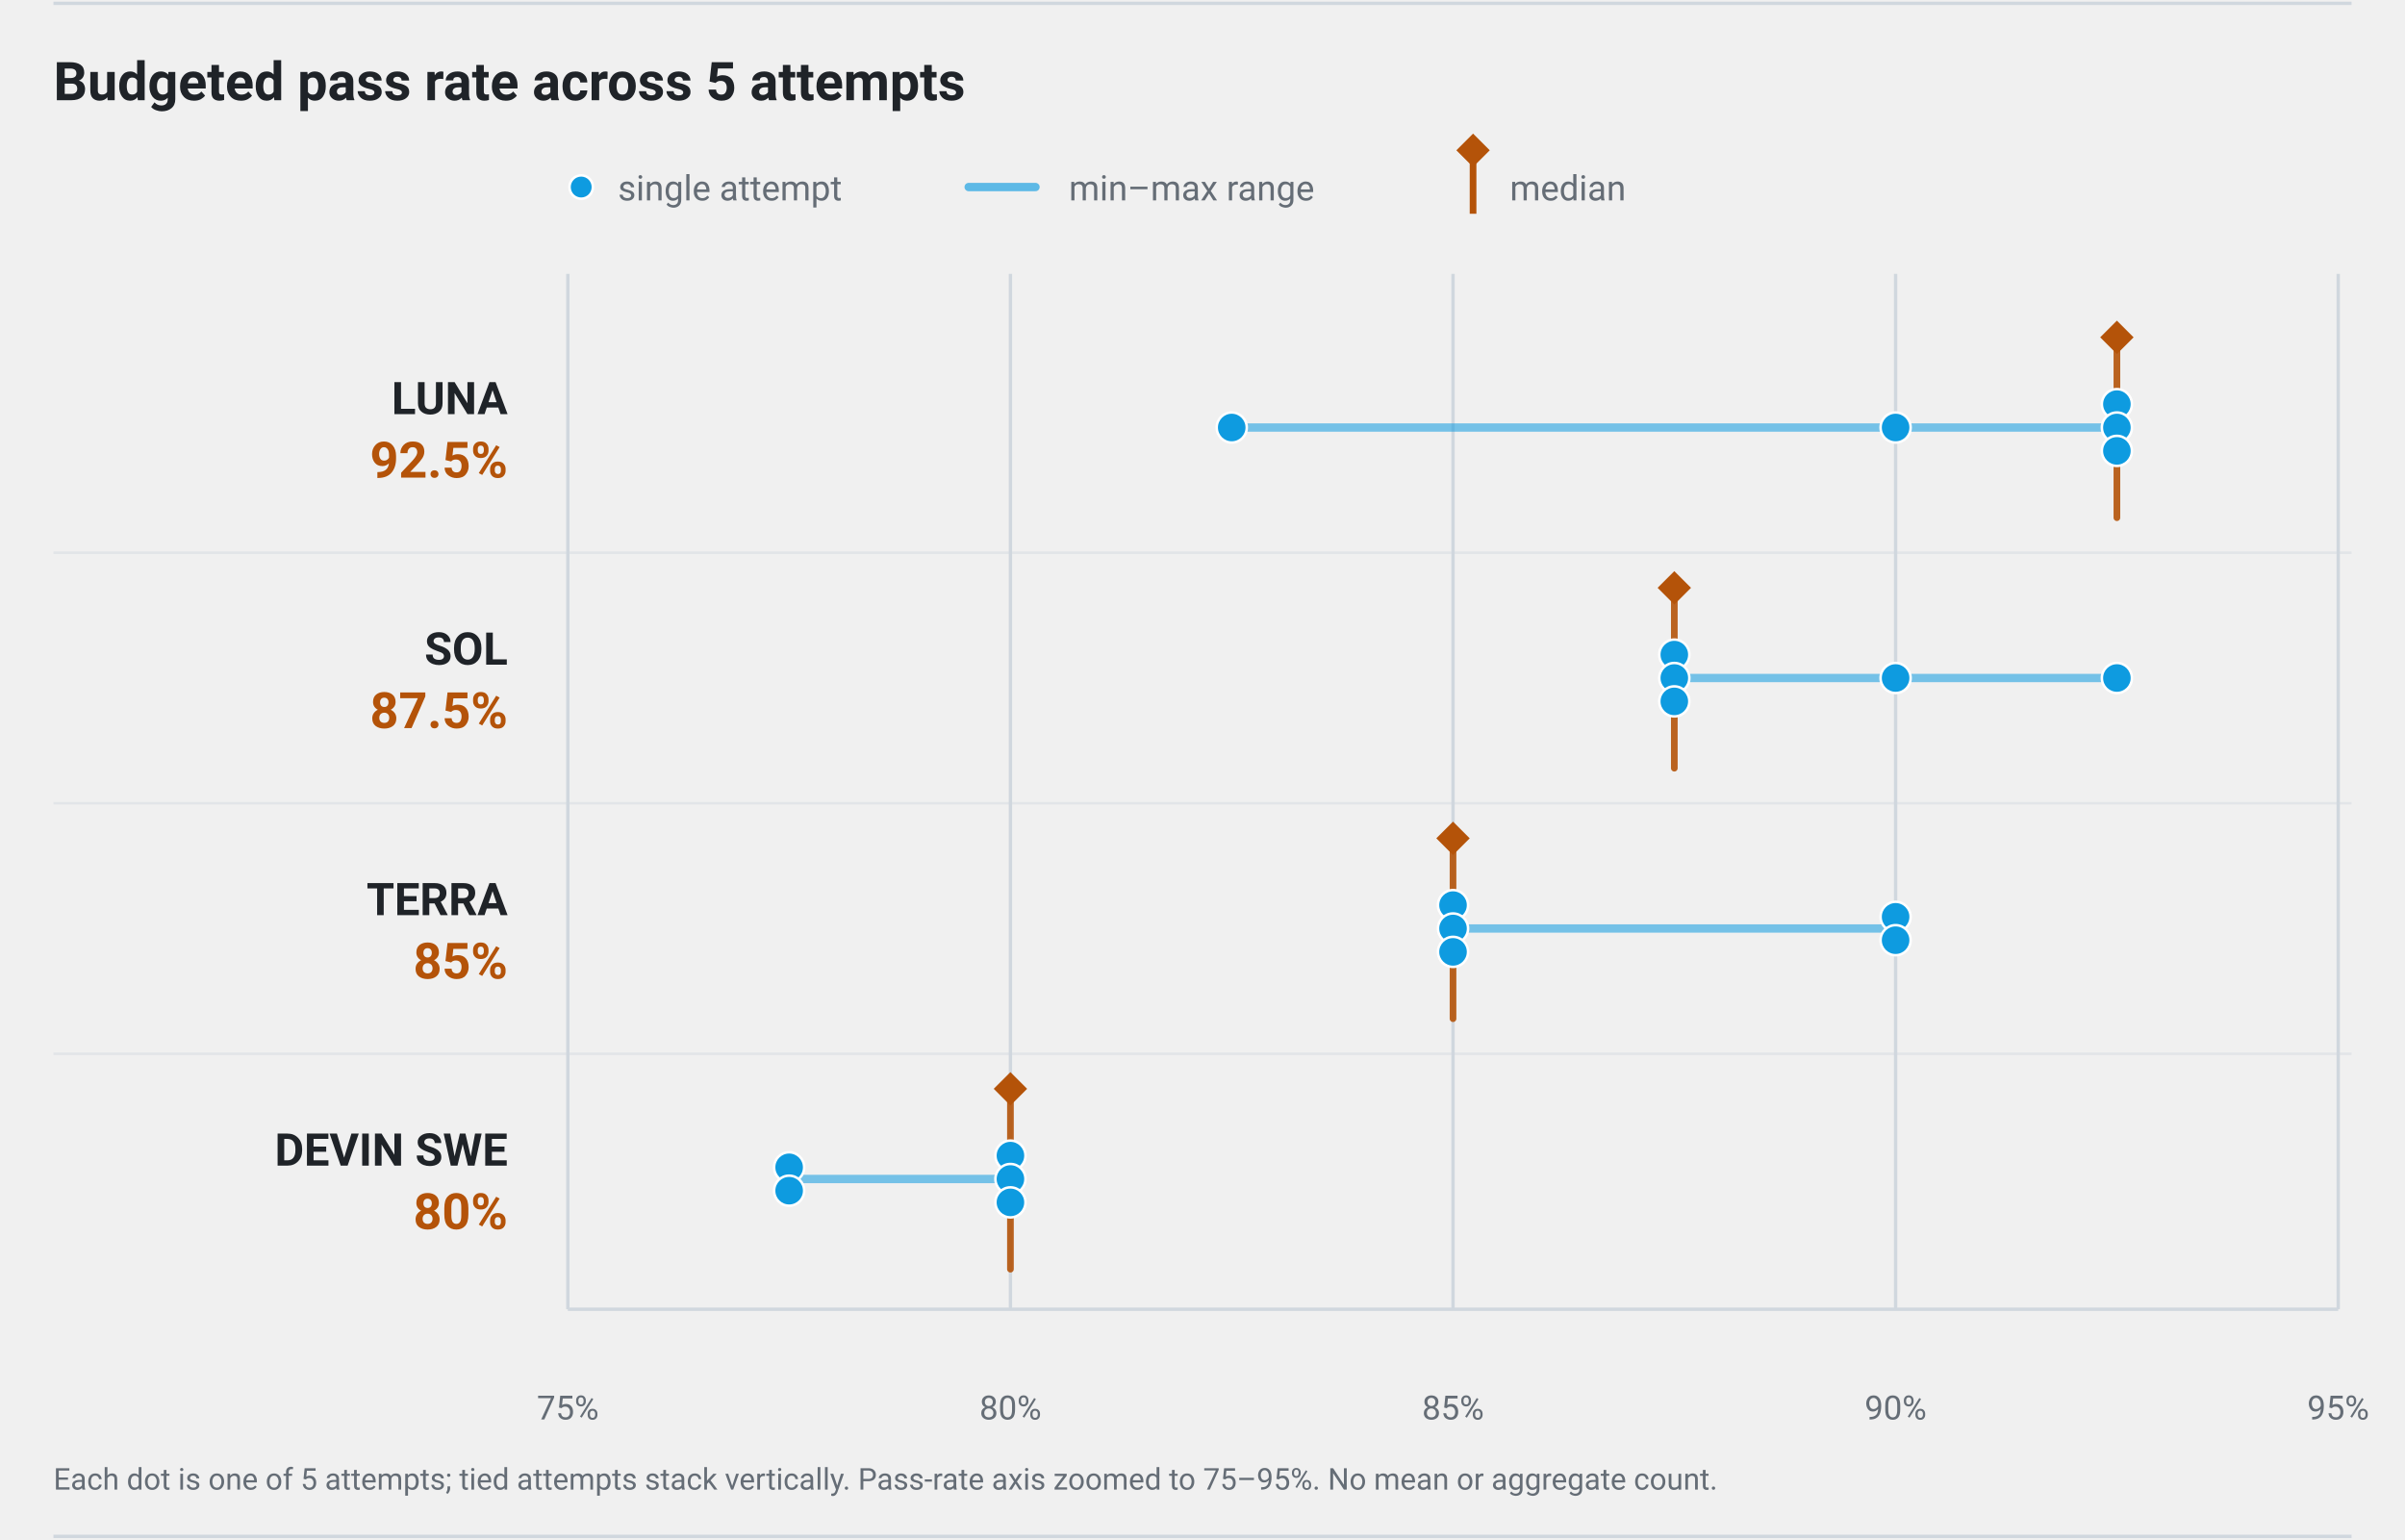
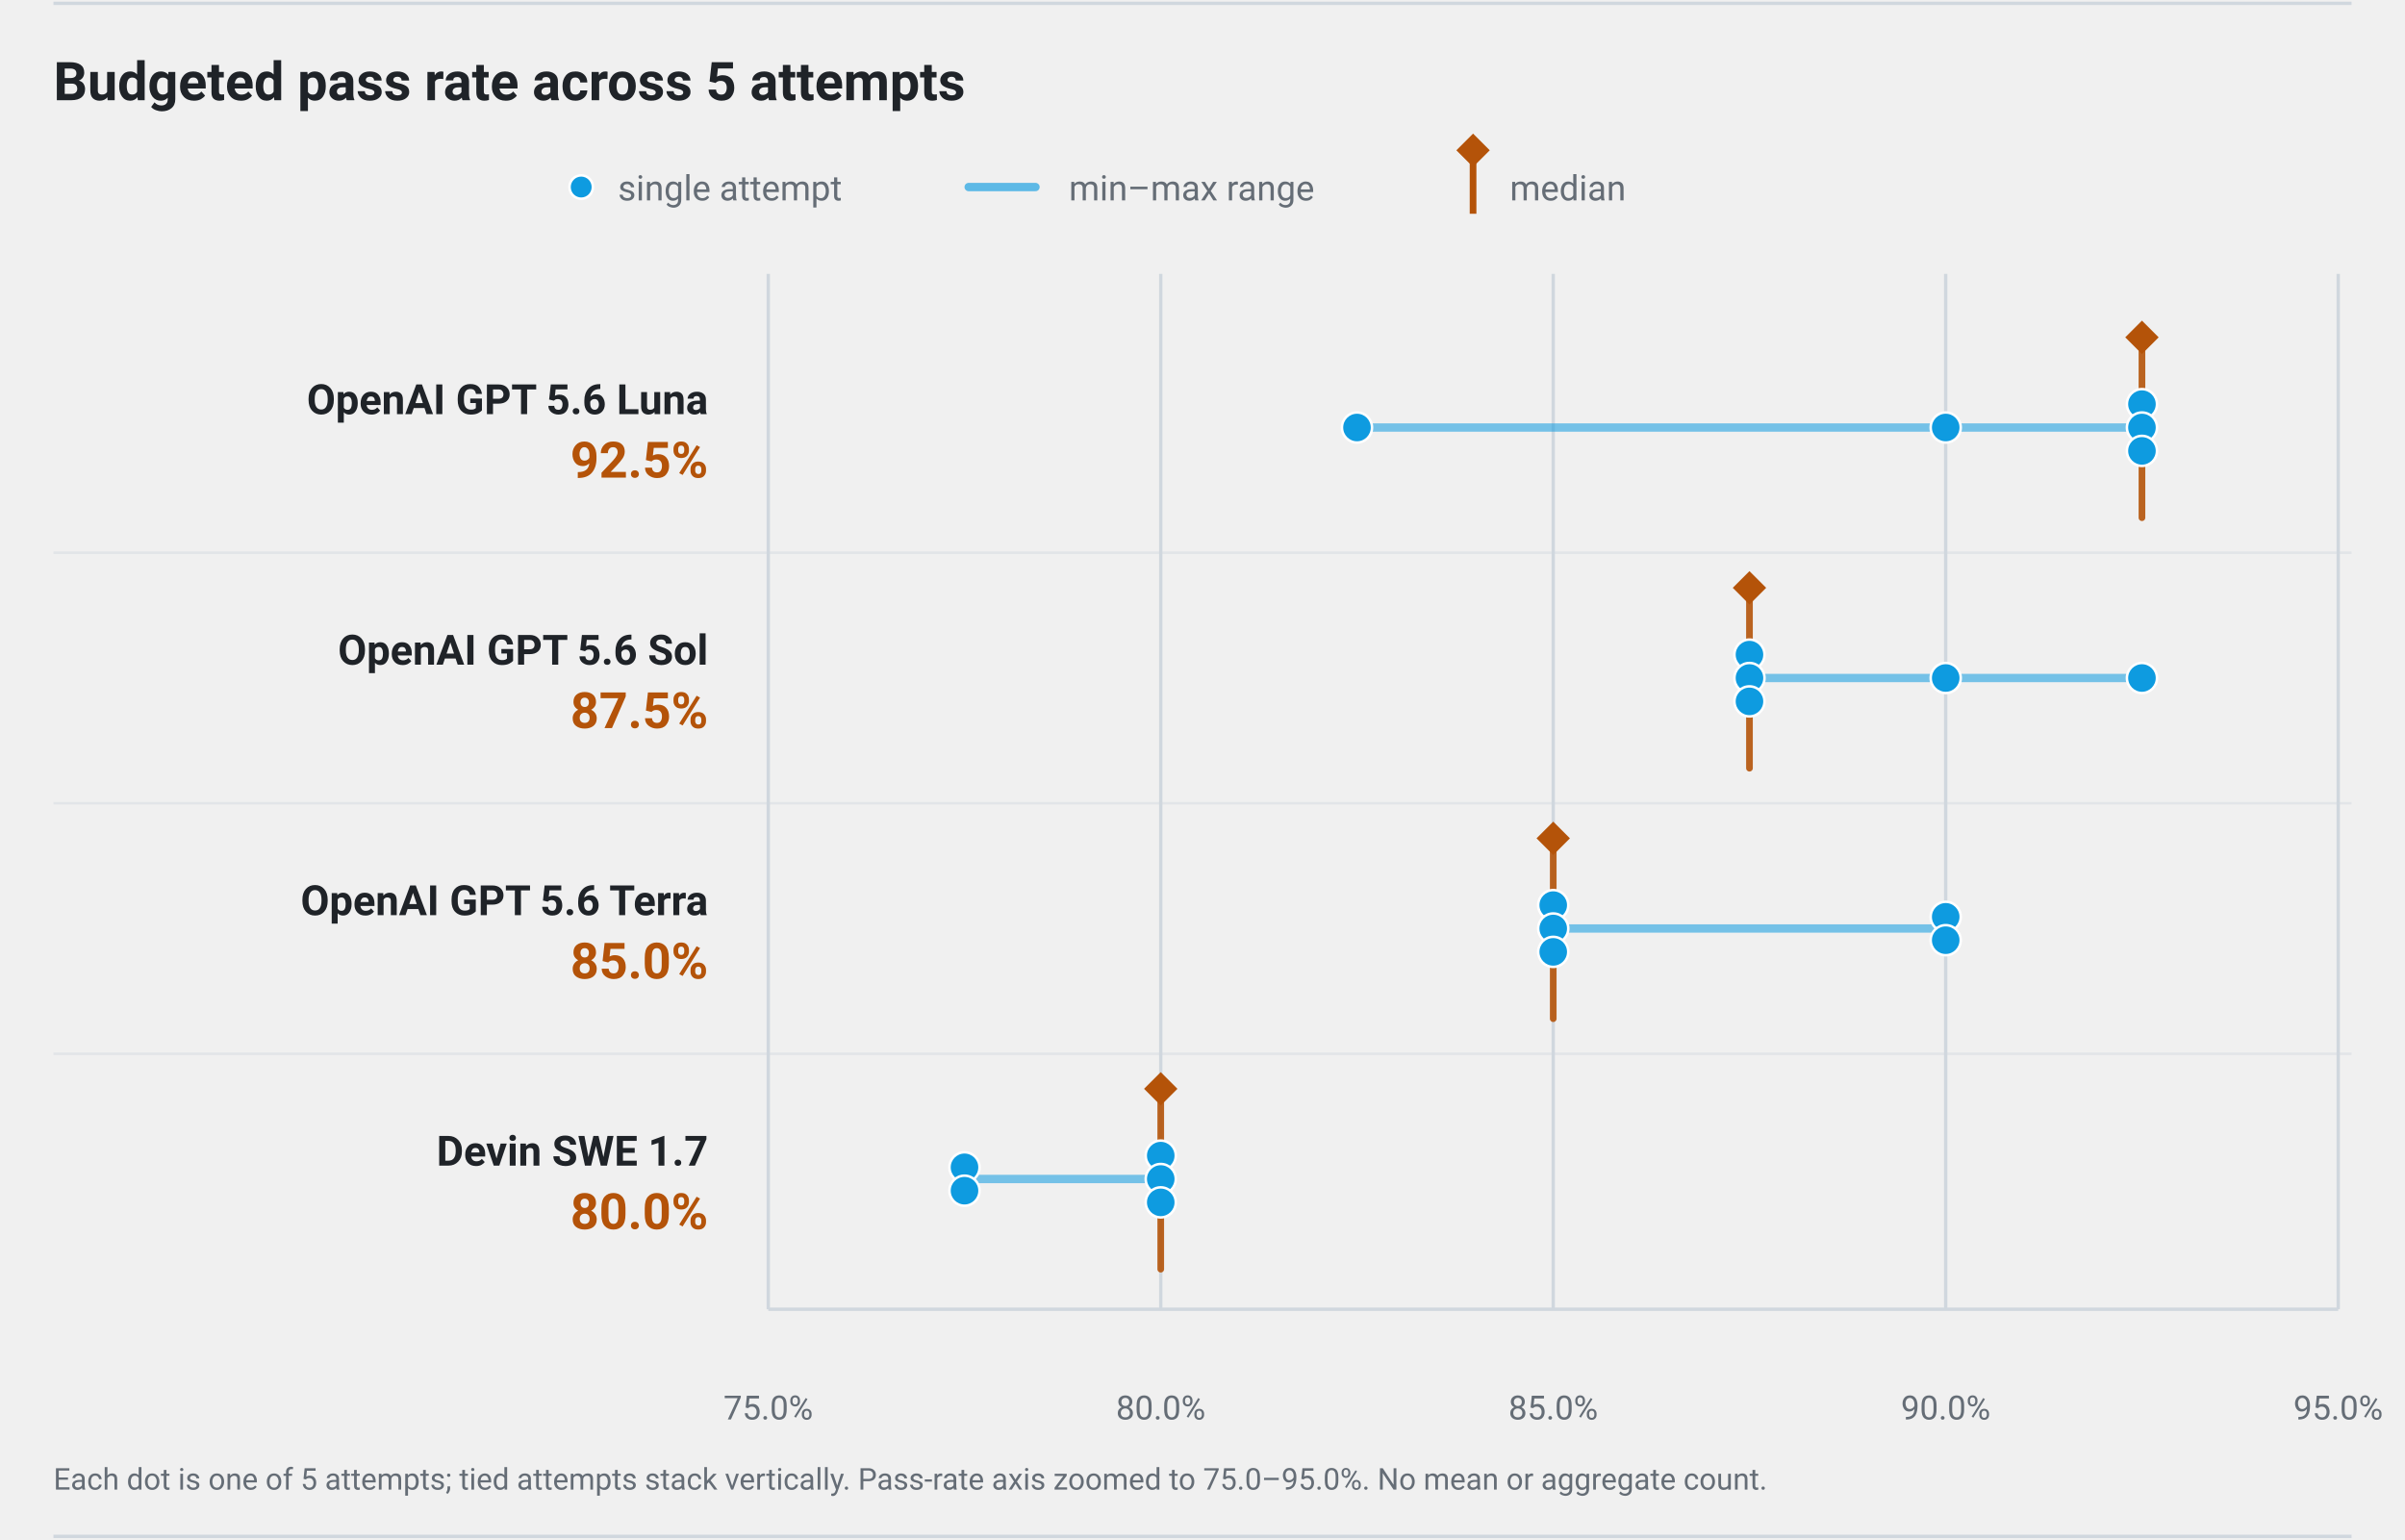
<svg xmlns="http://www.w3.org/2000/svg" width="720" height="461" viewBox="0 0 720 461" role="img" aria-labelledby="qbd-title qbd-desc" font-family="ui-sans-serif,system-ui,-apple-system,Segoe UI,Roboto,Helvetica,Arial,sans-serif">
  <line x1="16" y1="1" x2="704" y2="1" stroke="#D0D7DE" stroke-width="1" />
  <text x="16" y="30" fill="#1F2328" font-size="16" font-weight="650">Budgeted pass rate across 5 attempts</text>
  <circle cx="174" cy="56" r="3.5" fill="#0E9BE0" stroke="#FFFFFF" stroke-width=".75" />
  <text x="185" y="60" fill="#656D76" font-size="10.5">single attempt</text>
  <line x1="290" y1="56" x2="310" y2="56" stroke="#0E9BE0" stroke-width="2.5" stroke-linecap="round" opacity=".65" />
  <text x="320" y="60" fill="#656D76" font-size="10.5">min–max range</text>
  <line x1="441" y1="45" x2="441" y2="64" stroke="#B45309" stroke-width="2" />
  <polygon points="441,40 446,45 441,50 436,45" fill="#B45309" />
  <text x="452" y="60" fill="#656D76" font-size="10.5">median</text>
-   <line x1="170.00" y1="82" x2="170.00" y2="392" stroke="#D0D7DE" stroke-width="1" />
-   <text x="170.00" y="425" text-anchor="middle" fill="#656D76" font-size="10">75%</text>
-   <line x1="302.50" y1="82" x2="302.50" y2="392" stroke="#D0D7DE" stroke-width="1" />
-   <text x="302.50" y="425" text-anchor="middle" fill="#656D76" font-size="10">80%</text>
-   <line x1="435.00" y1="82" x2="435.00" y2="392" stroke="#D0D7DE" stroke-width="1" />
-   <text x="435.00" y="425" text-anchor="middle" fill="#656D76" font-size="10">85%</text>
-   <line x1="567.50" y1="82" x2="567.50" y2="392" stroke="#D0D7DE" stroke-width="1" />
-   <text x="567.50" y="425" text-anchor="middle" fill="#656D76" font-size="10">90%</text>
+   <line x1="230.00" y1="82" x2="230.00" y2="392" stroke="#D0D7DE" stroke-width="1" />
+   <text x="230.00" y="425" text-anchor="middle" fill="#656D76" font-size="10">75.0%</text>
+   <line x1="347.50" y1="82" x2="347.50" y2="392" stroke="#D0D7DE" stroke-width="1" />
+   <text x="347.50" y="425" text-anchor="middle" fill="#656D76" font-size="10">80.0%</text>
+   <line x1="465.00" y1="82" x2="465.00" y2="392" stroke="#D0D7DE" stroke-width="1" />
+   <text x="465.00" y="425" text-anchor="middle" fill="#656D76" font-size="10">85.0%</text>
+   <line x1="582.50" y1="82" x2="582.50" y2="392" stroke="#D0D7DE" stroke-width="1" />
+   <text x="582.50" y="425" text-anchor="middle" fill="#656D76" font-size="10">90.0%</text>
  <line x1="700.00" y1="82" x2="700.00" y2="392" stroke="#D0D7DE" stroke-width="1" />
-   <text x="700.00" y="425" text-anchor="middle" fill="#656D76" font-size="10">95%</text>
-   <line x1="170" y1="392" x2="700" y2="392" stroke="#D0D7DE" stroke-width="1" />
-   <text x="152" y="124" text-anchor="end" fill="#1F2328" font-size="13.5" font-weight="600">LUNA</text>
-   <text x="152" y="143" text-anchor="end" fill="#B45309" font-size="15" font-weight="700">92.5%</text>
-   <line x1="368.75" y1="128" x2="633.75" y2="128" stroke="#0E9BE0" stroke-width="2.5" stroke-linecap="round" opacity=".55" />
-   <line x1="633.75" y1="101" x2="633.75" y2="155" stroke="#B45309" stroke-width="2" stroke-linecap="round" opacity=".9" />
-   <circle cx="368.75" cy="128.00" r="4.5" fill="#0E9BE0" stroke="#FFFFFF" stroke-width=".75" />
-   <circle cx="567.50" cy="128.00" r="4.5" fill="#0E9BE0" stroke="#FFFFFF" stroke-width=".75" />
-   <circle cx="633.75" cy="121.00" r="4.5" fill="#0E9BE0" stroke="#FFFFFF" stroke-width=".75" />
-   <circle cx="633.75" cy="128.00" r="4.5" fill="#0E9BE0" stroke="#FFFFFF" stroke-width=".75" />
-   <circle cx="633.75" cy="135.00" r="4.5" fill="#0E9BE0" stroke="#FFFFFF" stroke-width=".75" />
-   <polygon points="633.75,96 638.75,101 633.75,106 628.75,101" fill="#B45309" />
+   <text x="700.00" y="425" text-anchor="middle" fill="#656D76" font-size="10">95.0%</text>
+   <line x1="230" y1="392" x2="700" y2="392" stroke="#D0D7DE" stroke-width="1" />
+   <text x="212" y="124" text-anchor="end" fill="#1F2328" font-size="12.5" font-weight="600">OpenAI GPT 5.6 Luna</text>
+   <text x="212" y="143" text-anchor="end" fill="#B45309" font-size="15" font-weight="700">92.5%</text>
+   <line x1="406.25" y1="128" x2="641.25" y2="128" stroke="#0E9BE0" stroke-width="2.5" stroke-linecap="round" opacity=".55" />
+   <line x1="641.25" y1="101" x2="641.25" y2="155" stroke="#B45309" stroke-width="2" stroke-linecap="round" opacity=".9" />
+   <circle cx="406.25" cy="128.00" r="4.5" fill="#0E9BE0" stroke="#FFFFFF" stroke-width=".75" />
+   <circle cx="582.50" cy="128.00" r="4.5" fill="#0E9BE0" stroke="#FFFFFF" stroke-width=".75" />
+   <circle cx="641.25" cy="121.00" r="4.5" fill="#0E9BE0" stroke="#FFFFFF" stroke-width=".75" />
+   <circle cx="641.25" cy="128.00" r="4.5" fill="#0E9BE0" stroke="#FFFFFF" stroke-width=".75" />
+   <circle cx="641.25" cy="135.00" r="4.5" fill="#0E9BE0" stroke="#FFFFFF" stroke-width=".75" />
+   <polygon points="641.25,96 646.25,101 641.25,106 636.25,101" fill="#B45309" />
  <line x1="16" y1="165.50" x2="704" y2="165.50" stroke="#D0D7DE" stroke-width=".75" opacity=".45" />
-   <text x="152" y="199" text-anchor="end" fill="#1F2328" font-size="13.5" font-weight="600">SOL</text>
-   <text x="152" y="218" text-anchor="end" fill="#B45309" font-size="15" font-weight="700">87.5%</text>
-   <line x1="501.25" y1="203" x2="633.75" y2="203" stroke="#0E9BE0" stroke-width="2.5" stroke-linecap="round" opacity=".55" />
-   <line x1="501.25" y1="176" x2="501.25" y2="230" stroke="#B45309" stroke-width="2" stroke-linecap="round" opacity=".9" />
-   <circle cx="501.25" cy="196.00" r="4.5" fill="#0E9BE0" stroke="#FFFFFF" stroke-width=".75" />
-   <circle cx="501.25" cy="203.00" r="4.5" fill="#0E9BE0" stroke="#FFFFFF" stroke-width=".75" />
-   <circle cx="501.25" cy="210.00" r="4.5" fill="#0E9BE0" stroke="#FFFFFF" stroke-width=".75" />
-   <circle cx="567.50" cy="203.00" r="4.5" fill="#0E9BE0" stroke="#FFFFFF" stroke-width=".75" />
-   <circle cx="633.75" cy="203.00" r="4.5" fill="#0E9BE0" stroke="#FFFFFF" stroke-width=".75" />
-   <polygon points="501.25,171 506.25,176 501.25,181 496.25,176" fill="#B45309" />
+   <text x="212" y="199" text-anchor="end" fill="#1F2328" font-size="12.5" font-weight="600">OpenAI GPT 5.6 Sol</text>
+   <text x="212" y="218" text-anchor="end" fill="#B45309" font-size="15" font-weight="700">87.5%</text>
+   <line x1="523.75" y1="203" x2="641.25" y2="203" stroke="#0E9BE0" stroke-width="2.5" stroke-linecap="round" opacity=".55" />
+   <line x1="523.75" y1="176" x2="523.75" y2="230" stroke="#B45309" stroke-width="2" stroke-linecap="round" opacity=".9" />
+   <circle cx="523.75" cy="196.00" r="4.5" fill="#0E9BE0" stroke="#FFFFFF" stroke-width=".75" />
+   <circle cx="523.75" cy="203.00" r="4.5" fill="#0E9BE0" stroke="#FFFFFF" stroke-width=".75" />
+   <circle cx="523.75" cy="210.00" r="4.5" fill="#0E9BE0" stroke="#FFFFFF" stroke-width=".75" />
+   <circle cx="582.50" cy="203.00" r="4.5" fill="#0E9BE0" stroke="#FFFFFF" stroke-width=".75" />
+   <circle cx="641.25" cy="203.00" r="4.5" fill="#0E9BE0" stroke="#FFFFFF" stroke-width=".75" />
+   <polygon points="523.75,171 528.75,176 523.75,181 518.75,176" fill="#B45309" />
  <line x1="16" y1="240.50" x2="704" y2="240.50" stroke="#D0D7DE" stroke-width=".75" opacity=".45" />
-   <text x="152" y="274" text-anchor="end" fill="#1F2328" font-size="13.5" font-weight="600">TERRA</text>
-   <text x="152" y="293" text-anchor="end" fill="#B45309" font-size="15" font-weight="700">85%</text>
-   <line x1="435.00" y1="278" x2="567.50" y2="278" stroke="#0E9BE0" stroke-width="2.5" stroke-linecap="round" opacity=".55" />
-   <line x1="435.00" y1="251" x2="435.00" y2="305" stroke="#B45309" stroke-width="2" stroke-linecap="round" opacity=".9" />
-   <circle cx="435.00" cy="271.00" r="4.5" fill="#0E9BE0" stroke="#FFFFFF" stroke-width=".75" />
-   <circle cx="435.00" cy="278.00" r="4.5" fill="#0E9BE0" stroke="#FFFFFF" stroke-width=".75" />
-   <circle cx="435.00" cy="285.00" r="4.5" fill="#0E9BE0" stroke="#FFFFFF" stroke-width=".75" />
-   <circle cx="567.50" cy="274.50" r="4.5" fill="#0E9BE0" stroke="#FFFFFF" stroke-width=".75" />
-   <circle cx="567.50" cy="281.50" r="4.5" fill="#0E9BE0" stroke="#FFFFFF" stroke-width=".75" />
-   <polygon points="435.00,246 440.00,251 435.00,256 430.00,251" fill="#B45309" />
+   <text x="212" y="274" text-anchor="end" fill="#1F2328" font-size="12.5" font-weight="600">OpenAI GPT 5.6 Terra</text>
+   <text x="212" y="293" text-anchor="end" fill="#B45309" font-size="15" font-weight="700">85.0%</text>
+   <line x1="465.00" y1="278" x2="582.50" y2="278" stroke="#0E9BE0" stroke-width="2.5" stroke-linecap="round" opacity=".55" />
+   <line x1="465.00" y1="251" x2="465.00" y2="305" stroke="#B45309" stroke-width="2" stroke-linecap="round" opacity=".9" />
+   <circle cx="465.00" cy="271.00" r="4.5" fill="#0E9BE0" stroke="#FFFFFF" stroke-width=".75" />
+   <circle cx="465.00" cy="278.00" r="4.5" fill="#0E9BE0" stroke="#FFFFFF" stroke-width=".75" />
+   <circle cx="465.00" cy="285.00" r="4.5" fill="#0E9BE0" stroke="#FFFFFF" stroke-width=".75" />
+   <circle cx="582.50" cy="274.50" r="4.5" fill="#0E9BE0" stroke="#FFFFFF" stroke-width=".75" />
+   <circle cx="582.50" cy="281.50" r="4.5" fill="#0E9BE0" stroke="#FFFFFF" stroke-width=".75" />
+   <polygon points="465.00,246 470.00,251 465.00,256 460.00,251" fill="#B45309" />
  <line x1="16" y1="315.50" x2="704" y2="315.50" stroke="#D0D7DE" stroke-width=".75" opacity=".45" />
-   <text x="152" y="349" text-anchor="end" fill="#1F2328" font-size="13.5" font-weight="600">DEVIN SWE</text>
-   <text x="152" y="368" text-anchor="end" fill="#B45309" font-size="15" font-weight="700">80%</text>
-   <line x1="236.25" y1="353" x2="302.50" y2="353" stroke="#0E9BE0" stroke-width="2.5" stroke-linecap="round" opacity=".55" />
-   <line x1="302.50" y1="326" x2="302.50" y2="380" stroke="#B45309" stroke-width="2" stroke-linecap="round" opacity=".9" />
-   <circle cx="236.25" cy="349.50" r="4.5" fill="#0E9BE0" stroke="#FFFFFF" stroke-width=".75" />
-   <circle cx="236.25" cy="356.50" r="4.5" fill="#0E9BE0" stroke="#FFFFFF" stroke-width=".75" />
-   <circle cx="302.50" cy="346.00" r="4.5" fill="#0E9BE0" stroke="#FFFFFF" stroke-width=".75" />
-   <circle cx="302.50" cy="353.00" r="4.5" fill="#0E9BE0" stroke="#FFFFFF" stroke-width=".75" />
-   <circle cx="302.50" cy="360.00" r="4.5" fill="#0E9BE0" stroke="#FFFFFF" stroke-width=".75" />
-   <polygon points="302.50,321 307.50,326 302.50,331 297.50,326" fill="#B45309" />
-   <text x="16" y="446" fill="#656D76" font-size="9">Each dot is one of 5 attempts; tied attempts stack vertically. Pass-rate axis zoomed to 75–95%. No mean or aggregate count.</text>
+   <text x="212" y="349" text-anchor="end" fill="#1F2328" font-size="12.5" font-weight="600">Devin SWE 1.7</text>
+   <text x="212" y="368" text-anchor="end" fill="#B45309" font-size="15" font-weight="700">80.0%</text>
+   <line x1="288.75" y1="353" x2="347.50" y2="353" stroke="#0E9BE0" stroke-width="2.5" stroke-linecap="round" opacity=".55" />
+   <line x1="347.50" y1="326" x2="347.50" y2="380" stroke="#B45309" stroke-width="2" stroke-linecap="round" opacity=".9" />
+   <circle cx="288.75" cy="349.50" r="4.5" fill="#0E9BE0" stroke="#FFFFFF" stroke-width=".75" />
+   <circle cx="288.75" cy="356.50" r="4.5" fill="#0E9BE0" stroke="#FFFFFF" stroke-width=".75" />
+   <circle cx="347.50" cy="346.00" r="4.5" fill="#0E9BE0" stroke="#FFFFFF" stroke-width=".75" />
+   <circle cx="347.50" cy="353.00" r="4.5" fill="#0E9BE0" stroke="#FFFFFF" stroke-width=".75" />
+   <circle cx="347.50" cy="360.00" r="4.5" fill="#0E9BE0" stroke="#FFFFFF" stroke-width=".75" />
+   <polygon points="347.50,321 352.50,326 347.50,331 342.50,326" fill="#B45309" />
+   <text x="16" y="446" fill="#656D76" font-size="9">Each dot is one of 5 attempts; tied attempts stack vertically. Pass-rate axis zoomed to 75.0–95.0%. No mean or aggregate count.</text>
  <line x1="16" y1="460" x2="704" y2="460" stroke="#D0D7DE" stroke-width="1" />
</svg>
